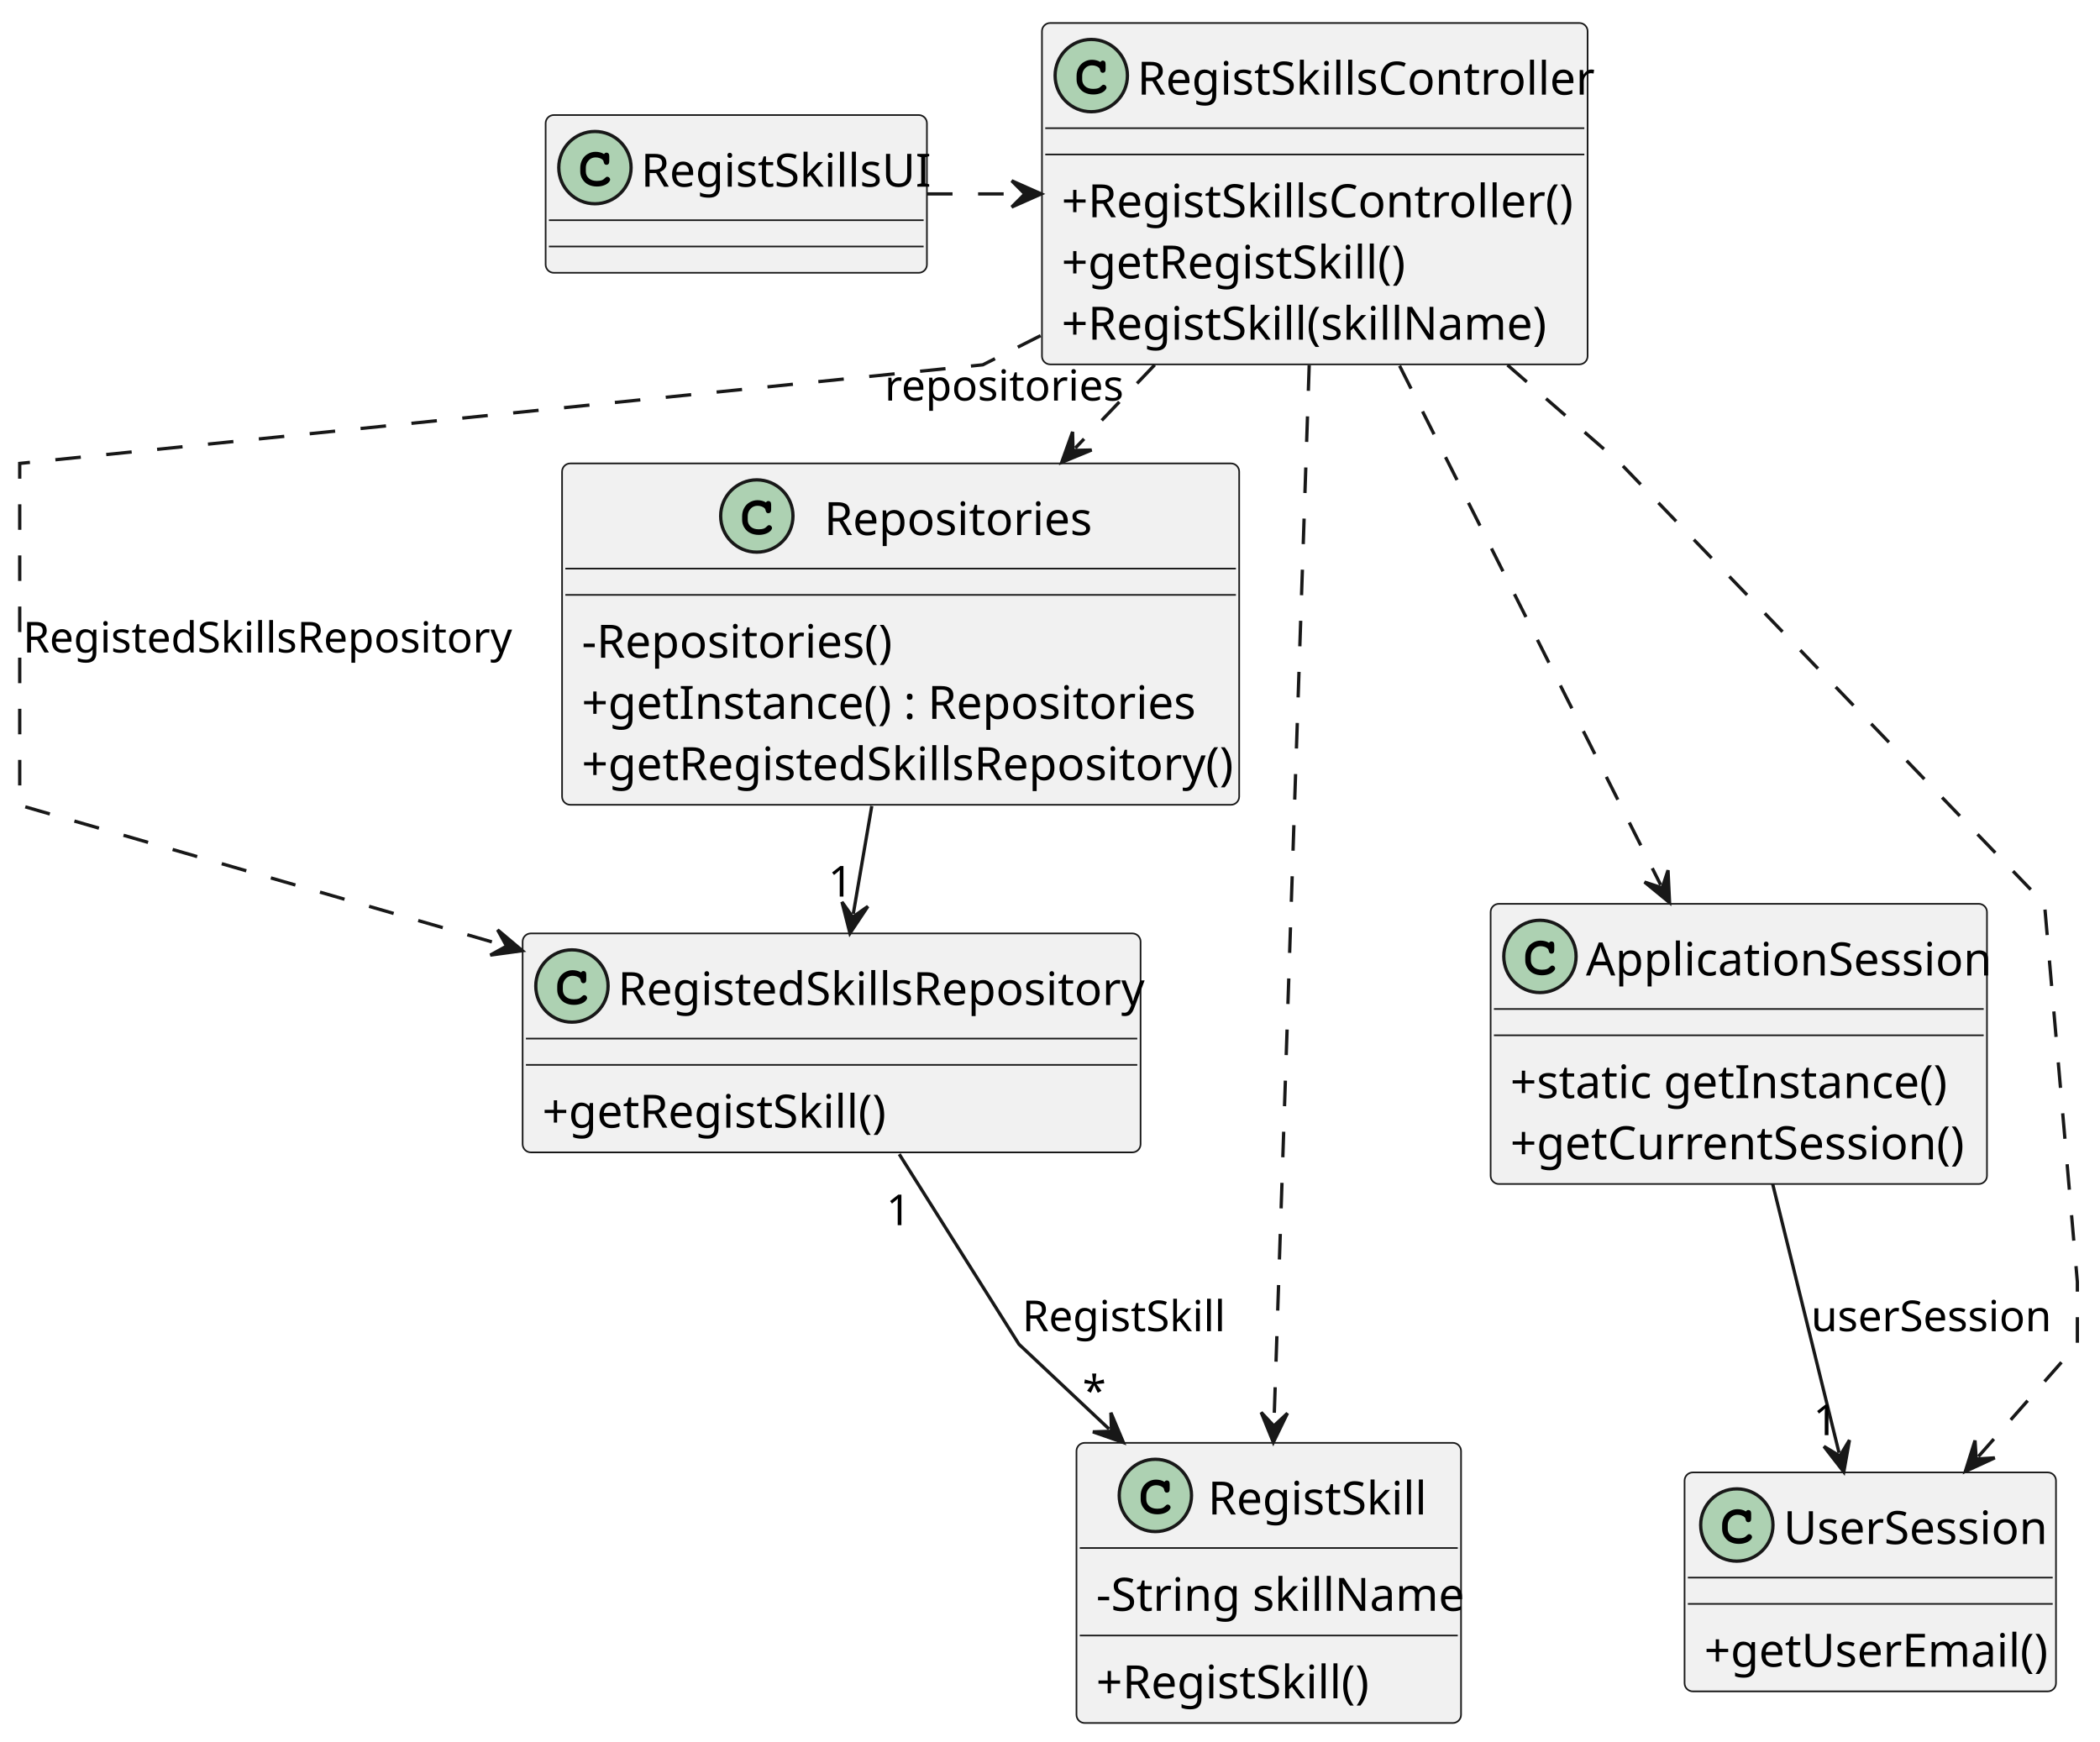
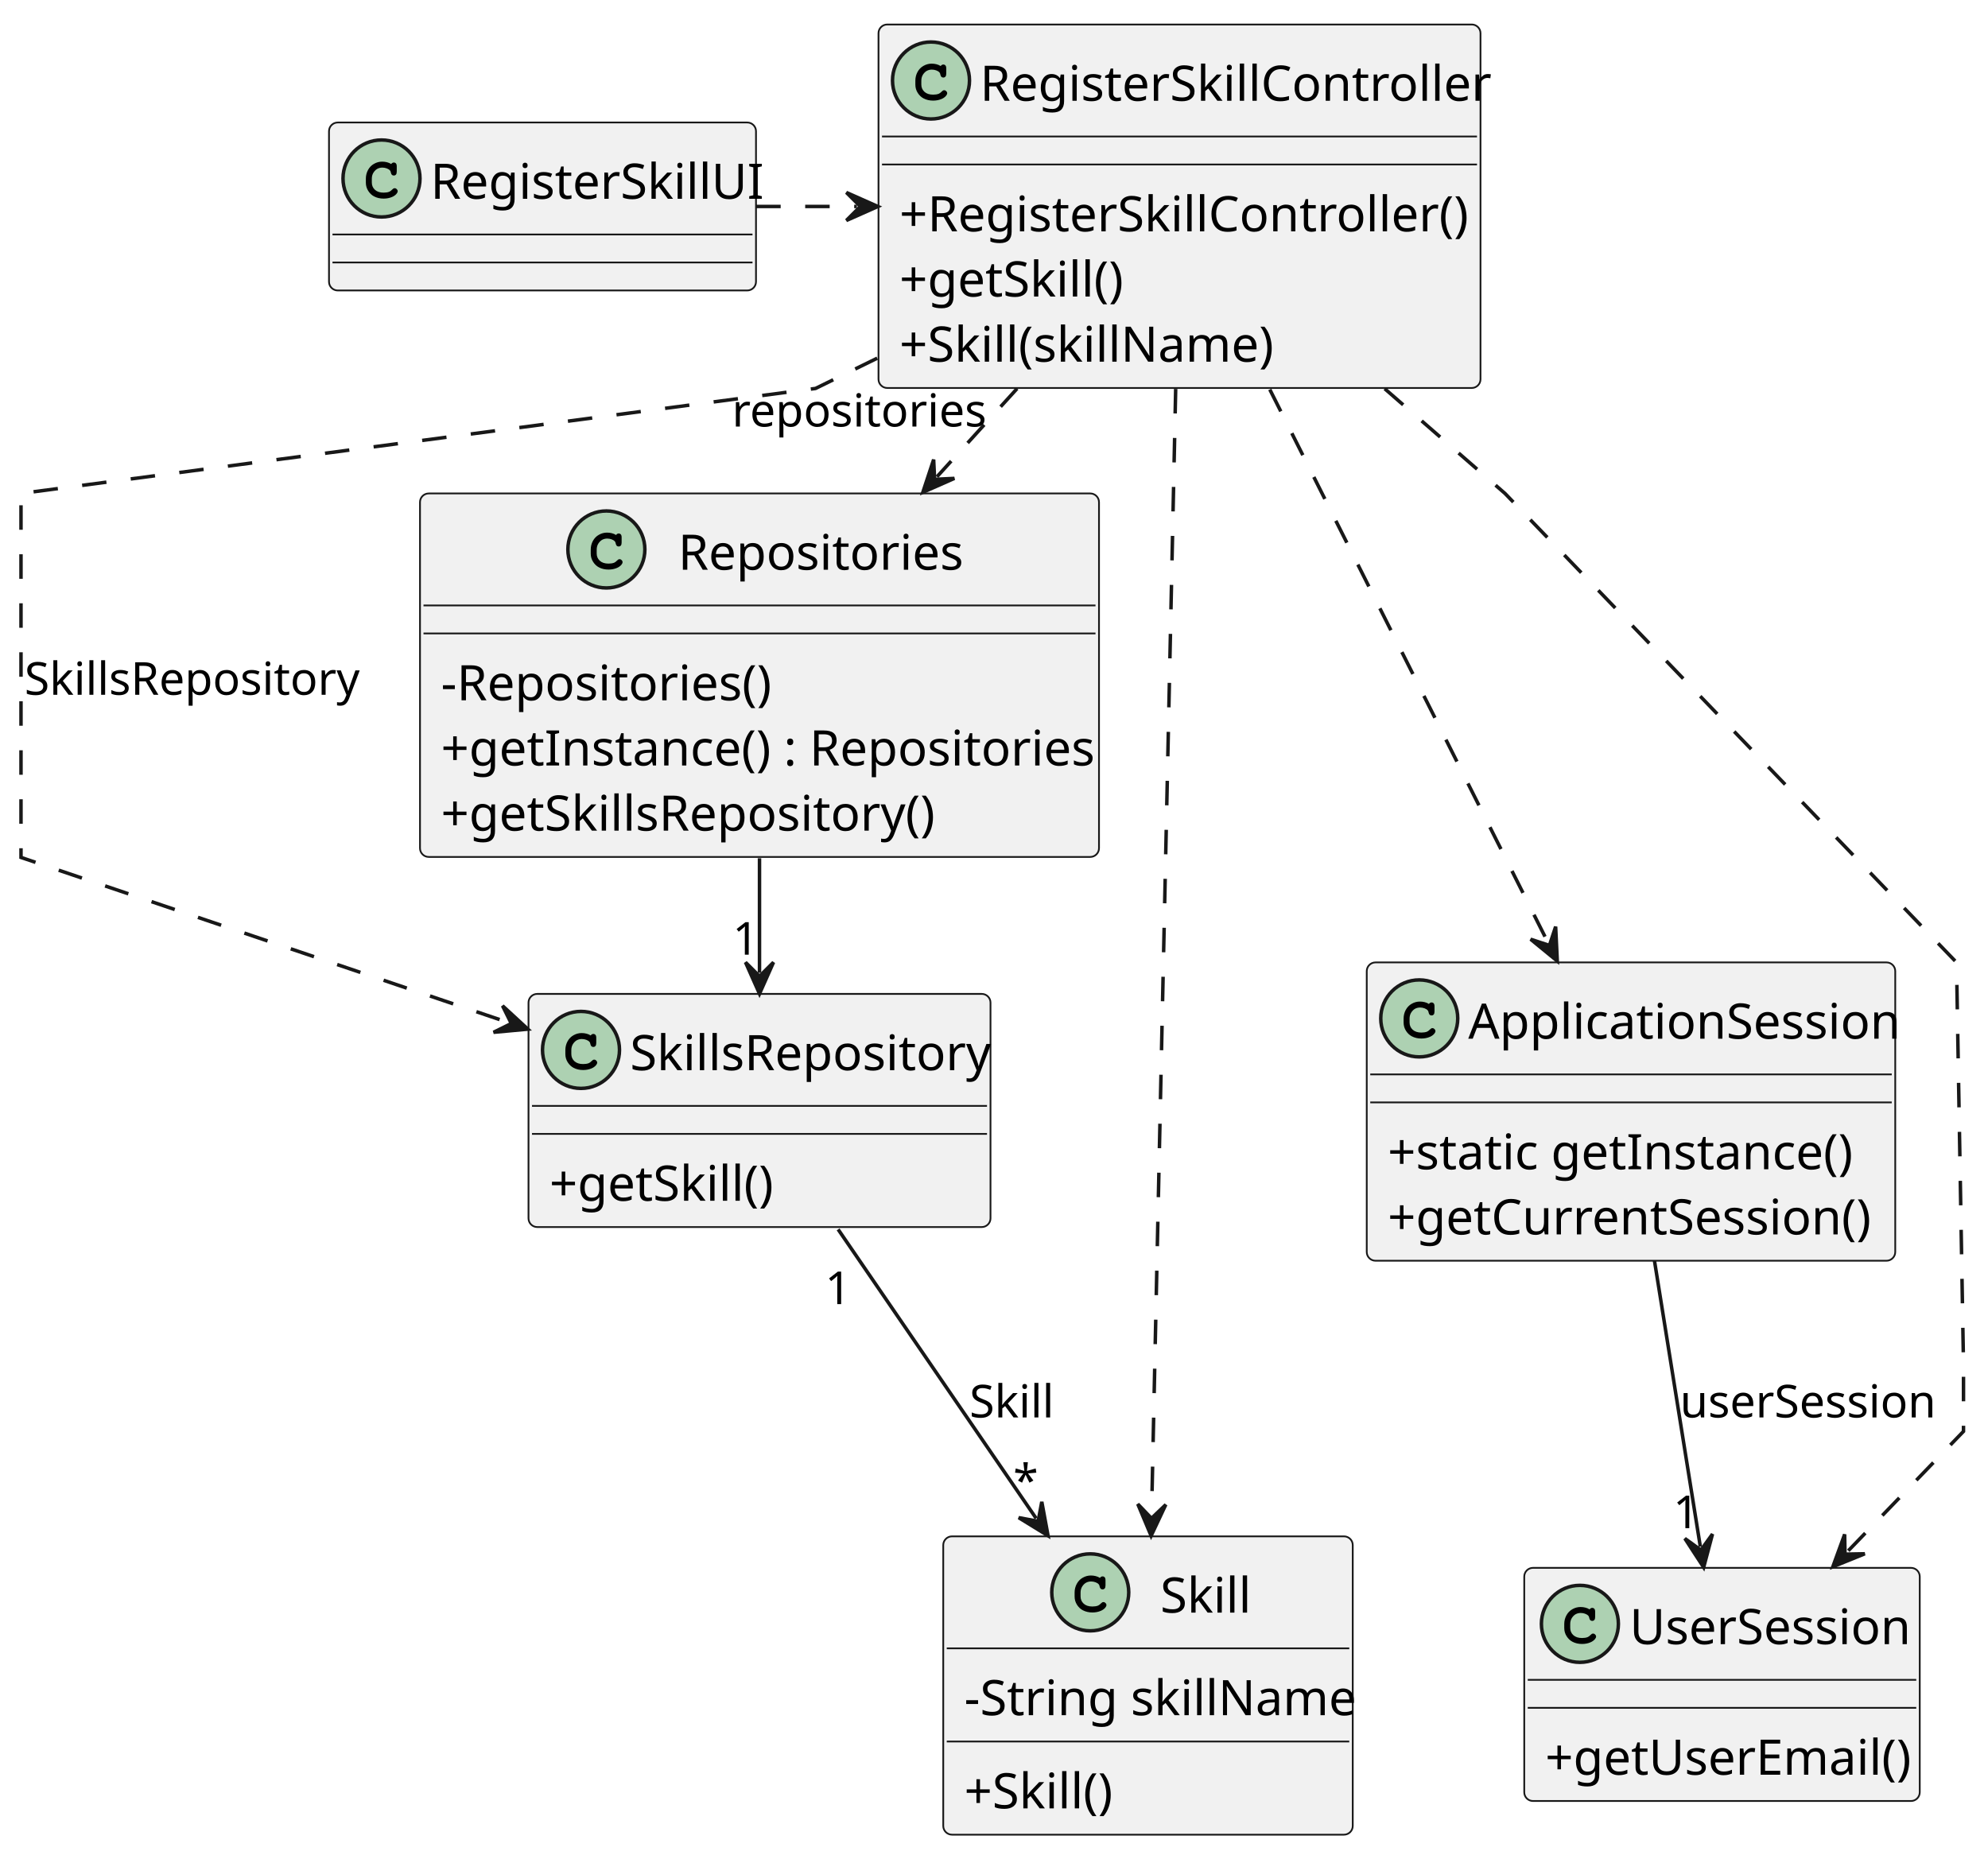
- <svg xmlns="http://www.w3.org/2000/svg" contentStyleType="text/css" height="477.9px" preserveAspectRatio="none" style="width:575px;height:477px;background:#FFFFFF;" version="1.1" viewBox="0 0 575 477" width="575.1px" zoomAndPan="magnify">
+ <svg xmlns="http://www.w3.org/2000/svg" contentStyleType="text/css" height="531px" preserveAspectRatio="none" style="width:568px;height:531px;background:#FFFFFF;" version="1.1" viewBox="0 0 568 531" width="568px" zoomAndPan="magnify">
  <defs />
  <g>
    <g id="elem_ApplicationSession">
-       <rect codeLine="6" fill="#F1F1F1" height="76.718" id="ApplicationSession" rx="2.25" ry="2.25" style="stroke:#181818;stroke-width:0.45;" width="135.9" x="408.15" y="247.5" />
-       <ellipse cx="421.65" cy="261.9" fill="#ADD1B2" rx="9.9" ry="9.9" style="stroke:#181818;stroke-width:0.9;" />
-       <path d="M424.139,258.188 Q424.28,257.991 424.448,257.892 Q424.617,257.794 424.814,257.794 Q425.152,257.794 425.363,258.033 Q425.573,258.258 425.573,258.806 L425.573,260.114 Q425.573,260.663 425.363,260.902 Q425.152,261.141 424.814,261.141 Q424.505,261.141 424.322,260.958 Q424.139,260.789 424.041,260.325 Q423.998,260.002 423.83,259.833 Q423.534,259.495 422.986,259.298 Q422.438,259.102 421.875,259.102 Q421.186,259.102 420.609,259.397 Q420.047,259.692 419.597,260.367 Q419.161,261.042 419.161,261.97 L419.161,262.955 Q419.161,264.066 419.962,264.811 Q420.764,265.542 422.198,265.542 Q423.042,265.542 423.633,265.317 Q423.984,265.177 424.364,264.783 Q424.603,264.544 424.73,264.473 Q424.87,264.403 425.053,264.403 Q425.348,264.403 425.573,264.642 Q425.812,264.867 425.812,265.177 Q425.812,265.486 425.503,265.852 Q425.053,266.372 424.336,266.667 Q423.366,267.075 422.198,267.075 Q420.834,267.075 419.752,266.512 Q418.866,266.062 418.247,265.106 Q417.628,264.136 417.628,262.983 L417.628,261.942 Q417.628,260.747 418.177,259.72 Q418.739,258.68 419.723,258.131 Q420.708,257.569 421.819,257.569 Q422.48,257.569 423.056,257.723 Q423.647,257.864 424.139,258.188 Z " fill="#000000" />
-       <text fill="#000000" font-family="sans-serif" font-size="12.6" lengthAdjust="spacing" textLength="107.1" x="434.25" y="267.117">ApplicationSession</text>
-       <line style="stroke:#181818;stroke-width:0.45;" x1="409.05" x2="543.15" y1="276.3" y2="276.3" />
-       <line style="stroke:#181818;stroke-width:0.45;" x1="409.05" x2="543.15" y1="283.5" y2="283.5" />
-       <text fill="#000000" font-family="sans-serif" font-size="12.6" lengthAdjust="spacing" textLength="115.2" x="413.55" y="300.697">+static getInstance()</text>
-       <text fill="#000000" font-family="sans-serif" font-size="12.6" lengthAdjust="spacing" textLength="122.4" x="413.55" y="317.456">+getCurrentSession()</text>
+       <rect codeLine="6" fill="#F1F1F1" height="85.242" id="ApplicationSession" rx="2.5" ry="2.5" style="stroke:#181818;stroke-width:0.5;" width="151" x="390.5" y="275" />
+       <ellipse cx="405.5" cy="291" fill="#ADD1B2" rx="11" ry="11" style="stroke:#181818;stroke-width:1.0;" />
+       <path d="M408.266,286.875 Q408.422,286.656 408.609,286.547 Q408.797,286.438 409.016,286.438 Q409.391,286.438 409.625,286.703 Q409.859,286.953 409.859,287.562 L409.859,289.016 Q409.859,289.625 409.625,289.891 Q409.391,290.156 409.016,290.156 Q408.672,290.156 408.469,289.953 Q408.266,289.766 408.156,289.25 Q408.109,288.891 407.922,288.703 Q407.594,288.328 406.984,288.109 Q406.375,287.891 405.75,287.891 Q404.984,287.891 404.344,288.219 Q403.719,288.547 403.219,289.297 Q402.734,290.047 402.734,291.078 L402.734,292.172 Q402.734,293.406 403.625,294.234 Q404.516,295.047 406.109,295.047 Q407.047,295.047 407.703,294.797 Q408.094,294.641 408.516,294.203 Q408.781,293.938 408.922,293.859 Q409.078,293.781 409.281,293.781 Q409.609,293.781 409.859,294.047 Q410.125,294.297 410.125,294.641 Q410.125,294.984 409.781,295.391 Q409.281,295.969 408.484,296.297 Q407.406,296.75 406.109,296.75 Q404.594,296.75 403.391,296.125 Q402.406,295.625 401.719,294.562 Q401.031,293.484 401.031,292.203 L401.031,291.047 Q401.031,289.719 401.641,288.578 Q402.266,287.422 403.359,286.812 Q404.453,286.188 405.688,286.188 Q406.422,286.188 407.062,286.359 Q407.719,286.516 408.266,286.875 Z " fill="#000000" />
+       <text fill="#000000" font-family="sans-serif" font-size="14" lengthAdjust="spacing" textLength="119" x="419.5" y="296.797">ApplicationSession</text>
+       <line style="stroke:#181818;stroke-width:0.5;" x1="391.5" x2="540.5" y1="307" y2="307" />
+       <line style="stroke:#181818;stroke-width:0.5;" x1="391.5" x2="540.5" y1="315" y2="315" />
+       <text fill="#000000" font-family="sans-serif" font-size="14" lengthAdjust="spacing" textLength="128" x="396.5" y="334.107">+static getInstance()</text>
+       <text fill="#000000" font-family="sans-serif" font-size="14" lengthAdjust="spacing" textLength="136" x="396.5" y="352.728">+getCurrentSession()</text>
    </g>
    <g id="elem_UserSession">
-       <rect codeLine="12" fill="#F1F1F1" height="59.959" id="UserSession" rx="2.25" ry="2.25" style="stroke:#181818;stroke-width:0.45;" width="101.7" x="461.25" y="403.2" />
-       <ellipse cx="475.56" cy="417.6" fill="#ADD1B2" rx="9.9" ry="9.9" style="stroke:#181818;stroke-width:0.9;" />
-       <path d="M478.049,413.887 Q478.19,413.691 478.358,413.592 Q478.527,413.494 478.724,413.494 Q479.062,413.494 479.272,413.733 Q479.483,413.958 479.483,414.506 L479.483,415.814 Q479.483,416.363 479.272,416.602 Q479.062,416.841 478.724,416.841 Q478.415,416.841 478.232,416.658 Q478.049,416.489 477.951,416.025 Q477.908,415.702 477.74,415.533 Q477.444,415.195 476.896,414.998 Q476.348,414.802 475.785,414.802 Q475.096,414.802 474.519,415.097 Q473.957,415.392 473.507,416.067 Q473.071,416.742 473.071,417.67 L473.071,418.655 Q473.071,419.766 473.873,420.511 Q474.674,421.242 476.108,421.242 Q476.952,421.242 477.543,421.017 Q477.894,420.877 478.274,420.483 Q478.513,420.244 478.64,420.173 Q478.78,420.103 478.963,420.103 Q479.258,420.103 479.483,420.342 Q479.723,420.567 479.723,420.877 Q479.723,421.186 479.413,421.552 Q478.963,422.072 478.246,422.367 Q477.276,422.775 476.108,422.775 Q474.744,422.775 473.662,422.212 Q472.776,421.762 472.157,420.806 Q471.538,419.836 471.538,418.683 L471.538,417.642 Q471.538,416.447 472.087,415.42 Q472.649,414.38 473.633,413.831 Q474.618,413.269 475.729,413.269 Q476.39,413.269 476.966,413.423 Q477.557,413.564 478.049,413.887 Z " fill="#000000" />
-       <text fill="#000000" font-family="sans-serif" font-size="12.6" lengthAdjust="spacing" textLength="71.1" x="488.34" y="422.817">UserSession</text>
-       <line style="stroke:#181818;stroke-width:0.45;" x1="462.15" x2="562.05" y1="432" y2="432" />
-       <line style="stroke:#181818;stroke-width:0.45;" x1="462.15" x2="562.05" y1="439.2" y2="439.2" />
-       <text fill="#000000" font-family="sans-serif" font-size="12.6" lengthAdjust="spacing" textLength="90.9" x="466.65" y="456.397">+getUserEmail()</text>
+       <rect codeLine="12" fill="#F1F1F1" height="66.621" id="UserSession" rx="2.5" ry="2.5" style="stroke:#181818;stroke-width:0.5;" width="113" x="435.5" y="448" />
+       <ellipse cx="451.4" cy="464" fill="#ADD1B2" rx="11" ry="11" style="stroke:#181818;stroke-width:1.0;" />
+       <path d="M454.166,459.875 Q454.322,459.656 454.509,459.547 Q454.697,459.438 454.916,459.438 Q455.291,459.438 455.525,459.703 Q455.759,459.953 455.759,460.562 L455.759,462.016 Q455.759,462.625 455.525,462.891 Q455.291,463.156 454.916,463.156 Q454.572,463.156 454.369,462.953 Q454.166,462.766 454.056,462.25 Q454.009,461.891 453.822,461.703 Q453.494,461.328 452.884,461.109 Q452.275,460.891 451.65,460.891 Q450.884,460.891 450.244,461.219 Q449.619,461.547 449.119,462.297 Q448.634,463.047 448.634,464.078 L448.634,465.172 Q448.634,466.406 449.525,467.234 Q450.416,468.047 452.009,468.047 Q452.947,468.047 453.603,467.797 Q453.994,467.641 454.416,467.203 Q454.681,466.938 454.822,466.859 Q454.978,466.781 455.181,466.781 Q455.509,466.781 455.759,467.047 Q456.025,467.297 456.025,467.641 Q456.025,467.984 455.681,468.391 Q455.181,468.969 454.384,469.297 Q453.306,469.75 452.009,469.75 Q450.494,469.75 449.291,469.125 Q448.306,468.625 447.619,467.562 Q446.931,466.484 446.931,465.203 L446.931,464.047 Q446.931,462.719 447.541,461.578 Q448.166,460.422 449.259,459.812 Q450.353,459.188 451.587,459.188 Q452.322,459.188 452.962,459.359 Q453.619,459.516 454.166,459.875 Z " fill="#000000" />
+       <text fill="#000000" font-family="sans-serif" font-size="14" lengthAdjust="spacing" textLength="79" x="465.6" y="469.797">UserSession</text>
+       <line style="stroke:#181818;stroke-width:0.5;" x1="436.5" x2="547.5" y1="480" y2="480" />
+       <line style="stroke:#181818;stroke-width:0.5;" x1="436.5" x2="547.5" y1="488" y2="488" />
+       <text fill="#000000" font-family="sans-serif" font-size="14" lengthAdjust="spacing" textLength="101" x="441.5" y="507.107">+getUserEmail()</text>
    </g>
-     <g id="elem_RegistSkill">
-       <rect codeLine="17" fill="#F1F1F1" height="76.718" id="RegistSkill" rx="2.25" ry="2.25" style="stroke:#181818;stroke-width:0.45;" width="105.3" x="294.75" y="395.1" />
-       <ellipse cx="316.35" cy="409.5" fill="#ADD1B2" rx="9.9" ry="9.9" style="stroke:#181818;stroke-width:0.9;" />
-       <path d="M318.839,405.788 Q318.98,405.591 319.148,405.492 Q319.317,405.394 319.514,405.394 Q319.852,405.394 320.062,405.633 Q320.273,405.858 320.273,406.406 L320.273,407.714 Q320.273,408.262 320.062,408.502 Q319.852,408.741 319.514,408.741 Q319.205,408.741 319.022,408.558 Q318.839,408.389 318.741,407.925 Q318.698,407.602 318.53,407.433 Q318.234,407.095 317.686,406.898 Q317.137,406.702 316.575,406.702 Q315.886,406.702 315.309,406.997 Q314.747,407.292 314.297,407.967 Q313.861,408.642 313.861,409.57 L313.861,410.555 Q313.861,411.666 314.663,412.411 Q315.464,413.142 316.898,413.142 Q317.742,413.142 318.333,412.917 Q318.684,412.777 319.064,412.383 Q319.303,412.144 319.43,412.073 Q319.57,412.003 319.753,412.003 Q320.048,412.003 320.273,412.242 Q320.512,412.467 320.512,412.777 Q320.512,413.086 320.203,413.452 Q319.753,413.972 319.036,414.267 Q318.066,414.675 316.898,414.675 Q315.534,414.675 314.452,414.113 Q313.566,413.663 312.947,412.706 Q312.328,411.736 312.328,410.583 L312.328,409.542 Q312.328,408.347 312.877,407.32 Q313.439,406.28 314.423,405.731 Q315.408,405.169 316.519,405.169 Q317.18,405.169 317.756,405.323 Q318.347,405.464 318.839,405.788 Z " fill="#000000" />
-       <text fill="#000000" font-family="sans-serif" font-size="12.6" lengthAdjust="spacing" textLength="58.5" x="330.75" y="414.717">RegistSkill</text>
-       <line style="stroke:#181818;stroke-width:0.45;" x1="295.65" x2="399.15" y1="423.9" y2="423.9" />
-       <text fill="#000000" font-family="sans-serif" font-size="12.6" lengthAdjust="spacing" textLength="94.5" x="300.15" y="441.097">-String skillName</text>
-       <line style="stroke:#181818;stroke-width:0.45;" x1="295.65" x2="399.15" y1="447.859" y2="447.859" />
-       <text fill="#000000" font-family="sans-serif" font-size="12.6" lengthAdjust="spacing" textLength="74.7" x="300.15" y="465.056">+RegistSkill()</text>
+     <g id="elem_Skill">
+       <rect codeLine="17" fill="#F1F1F1" height="85.242" id="Skill" rx="2.5" ry="2.5" style="stroke:#181818;stroke-width:0.5;" width="117" x="269.5" y="439" />
+       <ellipse cx="311.5" cy="455" fill="#ADD1B2" rx="11" ry="11" style="stroke:#181818;stroke-width:1.0;" />
+       <path d="M314.266,450.875 Q314.422,450.656 314.609,450.547 Q314.797,450.438 315.016,450.438 Q315.391,450.438 315.625,450.703 Q315.859,450.953 315.859,451.562 L315.859,453.016 Q315.859,453.625 315.625,453.891 Q315.391,454.156 315.016,454.156 Q314.672,454.156 314.469,453.953 Q314.266,453.766 314.156,453.25 Q314.109,452.891 313.922,452.703 Q313.594,452.328 312.984,452.109 Q312.375,451.891 311.75,451.891 Q310.984,451.891 310.344,452.219 Q309.719,452.547 309.219,453.297 Q308.734,454.047 308.734,455.078 L308.734,456.172 Q308.734,457.406 309.625,458.234 Q310.516,459.047 312.109,459.047 Q313.047,459.047 313.703,458.797 Q314.094,458.641 314.516,458.203 Q314.781,457.938 314.922,457.859 Q315.078,457.781 315.281,457.781 Q315.609,457.781 315.859,458.047 Q316.125,458.297 316.125,458.641 Q316.125,458.984 315.781,459.391 Q315.281,459.969 314.484,460.297 Q313.406,460.75 312.109,460.75 Q310.594,460.75 309.391,460.125 Q308.406,459.625 307.719,458.562 Q307.031,457.484 307.031,456.203 L307.031,455.047 Q307.031,453.719 307.641,452.578 Q308.266,451.422 309.359,450.812 Q310.453,450.188 311.688,450.188 Q312.422,450.188 313.062,450.359 Q313.719,450.516 314.266,450.875 Z " fill="#000000" />
+       <text fill="#000000" font-family="sans-serif" font-size="14" lengthAdjust="spacing" textLength="25" x="331.5" y="460.797">Skill</text>
+       <line style="stroke:#181818;stroke-width:0.5;" x1="270.5" x2="385.5" y1="471" y2="471" />
+       <text fill="#000000" font-family="sans-serif" font-size="14" lengthAdjust="spacing" textLength="105" x="275.5" y="490.107">-String skillName</text>
+       <line style="stroke:#181818;stroke-width:0.5;" x1="270.5" x2="385.5" y1="497.621" y2="497.621" />
+       <text fill="#000000" font-family="sans-serif" font-size="14" lengthAdjust="spacing" textLength="43" x="275.5" y="516.729">+Skill()</text>
    </g>
-     <g id="elem_RegistedSkillsRepository">
-       <rect codeLine="22" fill="#F1F1F1" height="59.959" id="RegistedSkillsRepository" rx="2.25" ry="2.25" style="stroke:#181818;stroke-width:0.45;" width="169.2" x="143.1" y="255.6" />
-       <ellipse cx="156.6" cy="270" fill="#ADD1B2" rx="9.9" ry="9.9" style="stroke:#181818;stroke-width:0.9;" />
-       <path d="M159.089,266.288 Q159.23,266.091 159.398,265.992 Q159.567,265.894 159.764,265.894 Q160.102,265.894 160.312,266.133 Q160.523,266.358 160.523,266.906 L160.523,268.214 Q160.523,268.762 160.312,269.002 Q160.102,269.241 159.764,269.241 Q159.455,269.241 159.272,269.058 Q159.089,268.889 158.991,268.425 Q158.948,268.102 158.78,267.933 Q158.484,267.595 157.936,267.398 Q157.387,267.202 156.825,267.202 Q156.136,267.202 155.559,267.497 Q154.997,267.792 154.547,268.467 Q154.111,269.142 154.111,270.07 L154.111,271.055 Q154.111,272.166 154.912,272.911 Q155.714,273.642 157.148,273.642 Q157.992,273.642 158.583,273.417 Q158.934,273.277 159.314,272.883 Q159.553,272.644 159.68,272.573 Q159.82,272.503 160.003,272.503 Q160.298,272.503 160.523,272.742 Q160.762,272.967 160.762,273.277 Q160.762,273.586 160.453,273.952 Q160.003,274.472 159.286,274.767 Q158.316,275.175 157.148,275.175 Q155.784,275.175 154.702,274.613 Q153.816,274.163 153.197,273.206 Q152.578,272.236 152.578,271.083 L152.578,270.042 Q152.578,268.847 153.127,267.82 Q153.689,266.78 154.673,266.231 Q155.658,265.669 156.769,265.669 Q157.43,265.669 158.006,265.823 Q158.597,265.964 159.089,266.288 Z " fill="#000000" />
-       <text fill="#000000" font-family="sans-serif" font-size="12.6" lengthAdjust="spacing" textLength="140.4" x="169.2" y="275.217">RegistedSkillsRepository</text>
-       <line style="stroke:#181818;stroke-width:0.45;" x1="144" x2="311.4" y1="284.4" y2="284.4" />
-       <line style="stroke:#181818;stroke-width:0.45;" x1="144" x2="311.4" y1="291.6" y2="291.6" />
-       <text fill="#000000" font-family="sans-serif" font-size="12.6" lengthAdjust="spacing" textLength="92.7" x="148.5" y="308.797">+getRegistSkill()</text>
+     <g id="elem_SkillsRepository">
+       <rect codeLine="22" fill="#F1F1F1" height="66.621" id="SkillsRepository" rx="2.5" ry="2.5" style="stroke:#181818;stroke-width:0.5;" width="132" x="151" y="284" />
+       <ellipse cx="166" cy="300" fill="#ADD1B2" rx="11" ry="11" style="stroke:#181818;stroke-width:1.0;" />
+       <path d="M168.766,295.875 Q168.922,295.656 169.109,295.547 Q169.297,295.438 169.516,295.438 Q169.891,295.438 170.125,295.703 Q170.359,295.953 170.359,296.562 L170.359,298.016 Q170.359,298.625 170.125,298.891 Q169.891,299.156 169.516,299.156 Q169.172,299.156 168.969,298.953 Q168.766,298.766 168.656,298.25 Q168.609,297.891 168.422,297.703 Q168.094,297.328 167.484,297.109 Q166.875,296.891 166.25,296.891 Q165.484,296.891 164.844,297.219 Q164.219,297.547 163.719,298.297 Q163.234,299.047 163.234,300.078 L163.234,301.172 Q163.234,302.406 164.125,303.234 Q165.016,304.047 166.609,304.047 Q167.547,304.047 168.203,303.797 Q168.594,303.641 169.016,303.203 Q169.281,302.938 169.422,302.859 Q169.578,302.781 169.781,302.781 Q170.109,302.781 170.359,303.047 Q170.625,303.297 170.625,303.641 Q170.625,303.984 170.281,304.391 Q169.781,304.969 168.984,305.297 Q167.906,305.75 166.609,305.75 Q165.094,305.75 163.891,305.125 Q162.906,304.625 162.219,303.562 Q161.531,302.484 161.531,301.203 L161.531,300.047 Q161.531,298.719 162.141,297.578 Q162.766,296.422 163.859,295.812 Q164.953,295.188 166.188,295.188 Q166.922,295.188 167.562,295.359 Q168.219,295.516 168.766,295.875 Z " fill="#000000" />
+       <text fill="#000000" font-family="sans-serif" font-size="14" lengthAdjust="spacing" textLength="100" x="180" y="305.797">SkillsRepository</text>
+       <line style="stroke:#181818;stroke-width:0.5;" x1="152" x2="282" y1="316" y2="316" />
+       <line style="stroke:#181818;stroke-width:0.5;" x1="152" x2="282" y1="324" y2="324" />
+       <text fill="#000000" font-family="sans-serif" font-size="14" lengthAdjust="spacing" textLength="63" x="157" y="343.107">+getSkill()</text>
    </g>
    <g id="elem_Repositories">
-       <rect codeLine="26" fill="#F1F1F1" height="93.477" id="Repositories" rx="2.25" ry="2.25" style="stroke:#181818;stroke-width:0.45;" width="185.4" x="153.9" y="126.9" />
-       <ellipse cx="207.225" cy="141.3" fill="#ADD1B2" rx="9.9" ry="9.9" style="stroke:#181818;stroke-width:0.9;" />
-       <path d="M209.714,137.588 Q209.855,137.391 210.023,137.292 Q210.192,137.194 210.389,137.194 Q210.727,137.194 210.938,137.433 Q211.148,137.658 211.148,138.206 L211.148,139.514 Q211.148,140.062 210.938,140.302 Q210.727,140.541 210.389,140.541 Q210.08,140.541 209.897,140.358 Q209.714,140.189 209.616,139.725 Q209.573,139.402 209.405,139.233 Q209.109,138.895 208.561,138.698 Q208.012,138.502 207.45,138.502 Q206.761,138.502 206.184,138.797 Q205.622,139.092 205.172,139.767 Q204.736,140.442 204.736,141.37 L204.736,142.355 Q204.736,143.466 205.537,144.211 Q206.339,144.942 207.773,144.942 Q208.617,144.942 209.208,144.717 Q209.559,144.577 209.939,144.183 Q210.178,143.944 210.305,143.873 Q210.445,143.803 210.628,143.803 Q210.923,143.803 211.148,144.042 Q211.387,144.267 211.387,144.577 Q211.387,144.886 211.078,145.252 Q210.628,145.772 209.911,146.067 Q208.941,146.475 207.773,146.475 Q206.409,146.475 205.327,145.912 Q204.441,145.463 203.822,144.506 Q203.203,143.536 203.203,142.383 L203.203,141.342 Q203.203,140.147 203.752,139.12 Q204.314,138.08 205.298,137.531 Q206.283,136.969 207.394,136.969 Q208.055,136.969 208.631,137.123 Q209.222,137.264 209.714,137.588 Z " fill="#000000" />
-       <text fill="#000000" font-family="sans-serif" font-size="12.6" lengthAdjust="spacing" textLength="71.1" x="225.675" y="146.517">Repositories</text>
-       <line style="stroke:#181818;stroke-width:0.45;" x1="154.8" x2="338.4" y1="155.7" y2="155.7" />
-       <line style="stroke:#181818;stroke-width:0.45;" x1="154.8" x2="338.4" y1="162.9" y2="162.9" />
-       <text fill="#000000" font-family="sans-serif" font-size="12.6" lengthAdjust="spacing" textLength="84.6" x="159.3" y="180.097">-Repositories()</text>
-       <text fill="#000000" font-family="sans-serif" font-size="12.6" lengthAdjust="spacing" textLength="163.8" x="159.3" y="196.856">+getInstance() : Repositories</text>
-       <text fill="#000000" font-family="sans-serif" font-size="12.6" lengthAdjust="spacing" textLength="174.6" x="159.3" y="213.615">+getRegistedSkillsRepository()</text>
+       <rect codeLine="26" fill="#F1F1F1" height="103.863" id="Repositories" rx="2.5" ry="2.5" style="stroke:#181818;stroke-width:0.5;" width="194" x="120" y="141" />
+       <ellipse cx="173.25" cy="157" fill="#ADD1B2" rx="11" ry="11" style="stroke:#181818;stroke-width:1.0;" />
+       <path d="M176.016,152.875 Q176.172,152.656 176.359,152.547 Q176.547,152.438 176.766,152.438 Q177.141,152.438 177.375,152.703 Q177.609,152.953 177.609,153.562 L177.609,155.016 Q177.609,155.625 177.375,155.891 Q177.141,156.156 176.766,156.156 Q176.422,156.156 176.219,155.953 Q176.016,155.766 175.906,155.25 Q175.859,154.891 175.672,154.703 Q175.344,154.328 174.734,154.109 Q174.125,153.891 173.5,153.891 Q172.734,153.891 172.094,154.219 Q171.469,154.547 170.969,155.297 Q170.484,156.047 170.484,157.078 L170.484,158.172 Q170.484,159.406 171.375,160.234 Q172.266,161.047 173.859,161.047 Q174.797,161.047 175.453,160.797 Q175.844,160.641 176.266,160.203 Q176.531,159.938 176.672,159.859 Q176.828,159.781 177.031,159.781 Q177.359,159.781 177.609,160.047 Q177.875,160.297 177.875,160.641 Q177.875,160.984 177.531,161.391 Q177.031,161.969 176.234,162.297 Q175.156,162.75 173.859,162.75 Q172.344,162.75 171.141,162.125 Q170.156,161.625 169.469,160.562 Q168.781,159.484 168.781,158.203 L168.781,157.047 Q168.781,155.719 169.391,154.578 Q170.016,153.422 171.109,152.812 Q172.203,152.188 173.438,152.188 Q174.172,152.188 174.812,152.359 Q175.469,152.516 176.016,152.875 Z " fill="#000000" />
+       <text fill="#000000" font-family="sans-serif" font-size="14" lengthAdjust="spacing" textLength="79" x="193.75" y="162.797">Repositories</text>
+       <line style="stroke:#181818;stroke-width:0.5;" x1="121" x2="313" y1="173" y2="173" />
+       <line style="stroke:#181818;stroke-width:0.5;" x1="121" x2="313" y1="181" y2="181" />
+       <text fill="#000000" font-family="sans-serif" font-size="14" lengthAdjust="spacing" textLength="94" x="126" y="200.107">-Repositories()</text>
+       <text fill="#000000" font-family="sans-serif" font-size="14" lengthAdjust="spacing" textLength="182" x="126" y="218.728">+getInstance() : Repositories</text>
+       <text fill="#000000" font-family="sans-serif" font-size="14" lengthAdjust="spacing" textLength="138" x="126" y="237.35">+getSkillsRepository()</text>
    </g>
-     <g id="elem_RegistSkillsController">
-       <rect codeLine="32" fill="#F1F1F1" height="93.477" id="RegistSkillsController" rx="2.25" ry="2.25" style="stroke:#181818;stroke-width:0.45;" width="149.4" x="285.3" y="6.3" />
-       <ellipse cx="298.8" cy="20.7" fill="#ADD1B2" rx="9.9" ry="9.9" style="stroke:#181818;stroke-width:0.9;" />
-       <path d="M301.289,16.988 Q301.43,16.791 301.598,16.692 Q301.767,16.594 301.964,16.594 Q302.302,16.594 302.512,16.833 Q302.723,17.058 302.723,17.606 L302.723,18.914 Q302.723,19.462 302.512,19.702 Q302.302,19.941 301.964,19.941 Q301.655,19.941 301.472,19.758 Q301.289,19.589 301.191,19.125 Q301.148,18.802 300.98,18.633 Q300.684,18.295 300.136,18.098 Q299.587,17.902 299.025,17.902 Q298.336,17.902 297.759,18.197 Q297.197,18.492 296.747,19.167 Q296.311,19.842 296.311,20.77 L296.311,21.755 Q296.311,22.866 297.113,23.611 Q297.914,24.342 299.348,24.342 Q300.192,24.342 300.783,24.117 Q301.134,23.977 301.514,23.583 Q301.753,23.344 301.88,23.273 Q302.02,23.203 302.203,23.203 Q302.498,23.203 302.723,23.442 Q302.962,23.667 302.962,23.977 Q302.962,24.286 302.653,24.652 Q302.203,25.172 301.486,25.467 Q300.516,25.875 299.348,25.875 Q297.984,25.875 296.902,25.312 Q296.016,24.863 295.397,23.906 Q294.778,22.936 294.778,21.783 L294.778,20.742 Q294.778,19.547 295.327,18.52 Q295.889,17.48 296.873,16.931 Q297.858,16.369 298.969,16.369 Q299.63,16.369 300.206,16.523 Q300.797,16.664 301.289,16.988 Z " fill="#000000" />
-       <text fill="#000000" font-family="sans-serif" font-size="12.6" lengthAdjust="spacing" textLength="120.6" x="311.4" y="25.917">RegistSkillsController</text>
-       <line style="stroke:#181818;stroke-width:0.45;" x1="286.2" x2="433.8" y1="35.1" y2="35.1" />
-       <line style="stroke:#181818;stroke-width:0.45;" x1="286.2" x2="433.8" y1="42.3" y2="42.3" />
-       <text fill="#000000" font-family="sans-serif" font-size="12.6" lengthAdjust="spacing" textLength="136.8" x="290.7" y="59.497">+RegistSkillsController()</text>
-       <text fill="#000000" font-family="sans-serif" font-size="12.6" lengthAdjust="spacing" textLength="92.7" x="290.7" y="76.256">+getRegistSkill()</text>
-       <text fill="#000000" font-family="sans-serif" font-size="12.6" lengthAdjust="spacing" textLength="127.8" x="290.7" y="93.015">+RegistSkill(skillName)</text>
+     <g id="elem_RegisterSkillController">
+       <rect codeLine="32" fill="#F1F1F1" height="103.863" id="RegisterSkillController" rx="2.5" ry="2.5" style="stroke:#181818;stroke-width:0.5;" width="172" x="251" y="7" />
+       <ellipse cx="266" cy="23" fill="#ADD1B2" rx="11" ry="11" style="stroke:#181818;stroke-width:1.0;" />
+       <path d="M268.766,18.875 Q268.922,18.656 269.109,18.547 Q269.297,18.438 269.516,18.438 Q269.891,18.438 270.125,18.703 Q270.359,18.953 270.359,19.562 L270.359,21.016 Q270.359,21.625 270.125,21.891 Q269.891,22.156 269.516,22.156 Q269.172,22.156 268.969,21.953 Q268.766,21.766 268.656,21.25 Q268.609,20.891 268.422,20.703 Q268.094,20.328 267.484,20.109 Q266.875,19.891 266.25,19.891 Q265.484,19.891 264.844,20.219 Q264.219,20.547 263.719,21.297 Q263.234,22.047 263.234,23.078 L263.234,24.172 Q263.234,25.406 264.125,26.234 Q265.016,27.047 266.609,27.047 Q267.547,27.047 268.203,26.797 Q268.594,26.641 269.016,26.203 Q269.281,25.938 269.422,25.859 Q269.578,25.781 269.781,25.781 Q270.109,25.781 270.359,26.047 Q270.625,26.297 270.625,26.641 Q270.625,26.984 270.281,27.391 Q269.781,27.969 268.984,28.297 Q267.906,28.75 266.609,28.75 Q265.094,28.75 263.891,28.125 Q262.906,27.625 262.219,26.562 Q261.531,25.484 261.531,24.203 L261.531,23.047 Q261.531,21.719 262.141,20.578 Q262.766,19.422 263.859,18.812 Q264.953,18.188 266.188,18.188 Q266.922,18.188 267.562,18.359 Q268.219,18.516 268.766,18.875 Z " fill="#000000" />
+       <text fill="#000000" font-family="sans-serif" font-size="14" lengthAdjust="spacing" textLength="140" x="280" y="28.797">RegisterSkillController</text>
+       <line style="stroke:#181818;stroke-width:0.5;" x1="252" x2="422" y1="39" y2="39" />
+       <line style="stroke:#181818;stroke-width:0.5;" x1="252" x2="422" y1="47" y2="47" />
+       <text fill="#000000" font-family="sans-serif" font-size="14" lengthAdjust="spacing" textLength="158" x="257" y="66.107">+RegisterSkillController()</text>
+       <text fill="#000000" font-family="sans-serif" font-size="14" lengthAdjust="spacing" textLength="63" x="257" y="84.728">+getSkill()</text>
+       <text fill="#000000" font-family="sans-serif" font-size="14" lengthAdjust="spacing" textLength="102" x="257" y="103.35">+Skill(skillName)</text>
    </g>
-     <g id="elem_RegistSkillsUI">
-       <rect codeLine="38" fill="#F1F1F1" height="43.2" id="RegistSkillsUI" rx="2.25" ry="2.25" style="stroke:#181818;stroke-width:0.45;" width="104.4" x="149.4" y="31.5" />
-       <ellipse cx="162.9" cy="45.9" fill="#ADD1B2" rx="9.9" ry="9.9" style="stroke:#181818;stroke-width:0.9;" />
-       <path d="M165.389,42.188 Q165.53,41.991 165.698,41.892 Q165.867,41.794 166.064,41.794 Q166.402,41.794 166.613,42.033 Q166.823,42.258 166.823,42.806 L166.823,44.114 Q166.823,44.663 166.613,44.902 Q166.402,45.141 166.064,45.141 Q165.755,45.141 165.572,44.958 Q165.389,44.789 165.291,44.325 Q165.248,44.002 165.08,43.833 Q164.784,43.495 164.236,43.298 Q163.688,43.102 163.125,43.102 Q162.436,43.102 161.859,43.397 Q161.297,43.692 160.847,44.367 Q160.411,45.042 160.411,45.97 L160.411,46.955 Q160.411,48.066 161.213,48.811 Q162.014,49.542 163.448,49.542 Q164.292,49.542 164.883,49.317 Q165.234,49.177 165.614,48.783 Q165.853,48.544 165.98,48.473 Q166.12,48.403 166.303,48.403 Q166.598,48.403 166.823,48.642 Q167.062,48.867 167.062,49.177 Q167.062,49.486 166.753,49.852 Q166.303,50.372 165.586,50.667 Q164.616,51.075 163.448,51.075 Q162.084,51.075 161.002,50.513 Q160.116,50.062 159.497,49.106 Q158.878,48.136 158.878,46.983 L158.878,45.942 Q158.878,44.747 159.427,43.72 Q159.989,42.68 160.973,42.131 Q161.958,41.569 163.069,41.569 Q163.73,41.569 164.306,41.723 Q164.897,41.864 165.389,42.188 Z " fill="#000000" />
-       <text fill="#000000" font-family="sans-serif" font-size="12.6" lengthAdjust="spacing" textLength="75.6" x="175.5" y="51.117">RegistSkillsUI</text>
-       <line style="stroke:#181818;stroke-width:0.45;" x1="150.3" x2="252.9" y1="60.3" y2="60.3" />
-       <line style="stroke:#181818;stroke-width:0.45;" x1="150.3" x2="252.9" y1="67.5" y2="67.5" />
+     <g id="elem_RegisterSkillUI">
+       <rect codeLine="38" fill="#F1F1F1" height="48" id="RegisterSkillUI" rx="2.5" ry="2.5" style="stroke:#181818;stroke-width:0.5;" width="122" x="94" y="35" />
+       <ellipse cx="109" cy="51" fill="#ADD1B2" rx="11" ry="11" style="stroke:#181818;stroke-width:1.0;" />
+       <path d="M111.766,46.875 Q111.922,46.656 112.109,46.547 Q112.297,46.438 112.516,46.438 Q112.891,46.438 113.125,46.703 Q113.359,46.953 113.359,47.562 L113.359,49.016 Q113.359,49.625 113.125,49.891 Q112.891,50.156 112.516,50.156 Q112.172,50.156 111.969,49.953 Q111.766,49.766 111.656,49.25 Q111.609,48.891 111.422,48.703 Q111.094,48.328 110.484,48.109 Q109.875,47.891 109.25,47.891 Q108.484,47.891 107.844,48.219 Q107.219,48.547 106.719,49.297 Q106.234,50.047 106.234,51.078 L106.234,52.172 Q106.234,53.406 107.125,54.234 Q108.016,55.047 109.609,55.047 Q110.547,55.047 111.203,54.797 Q111.594,54.641 112.016,54.203 Q112.281,53.938 112.422,53.859 Q112.578,53.781 112.781,53.781 Q113.109,53.781 113.359,54.047 Q113.625,54.297 113.625,54.641 Q113.625,54.984 113.281,55.391 Q112.781,55.969 111.984,56.297 Q110.906,56.75 109.609,56.75 Q108.094,56.75 106.891,56.125 Q105.906,55.625 105.219,54.562 Q104.531,53.484 104.531,52.203 L104.531,51.047 Q104.531,49.719 105.141,48.578 Q105.766,47.422 106.859,46.812 Q107.953,46.188 109.188,46.188 Q109.922,46.188 110.562,46.359 Q111.219,46.516 111.766,46.875 Z " fill="#000000" />
+       <text fill="#000000" font-family="sans-serif" font-size="14" lengthAdjust="spacing" textLength="90" x="123" y="56.797">RegisterSkillUI</text>
+       <line style="stroke:#181818;stroke-width:0.5;" x1="95" x2="215" y1="67" y2="67" />
+       <line style="stroke:#181818;stroke-width:0.5;" x1="95" x2="215" y1="75" y2="75" />
    </g>
-     <g id="link_RegistSkillsUI_RegistSkillsController">
-       <path codeLine="41" d="M253.809,53.1 C254.196,53.1 254.403,53.1 254.403,53.1 C254.403,53.1 265.248,53.1 279.711,53.1 " fill="none" id="RegistSkillsUI-to-RegistSkillsController" style="stroke:#181818;stroke-width:0.9;stroke-dasharray:7.0,7.0;" />
-       <polygon fill="#181818" points="285.111,53.1,277.011,49.5,280.611,53.1,277.011,56.7,285.111,53.1" style="stroke:#181818;stroke-width:0.9;" />
+     <g id="link_RegisterSkillUI_RegisterSkillController">
+       <path codeLine="41" d="M216.05,59 C218.8,59 229.64,59 244.82,59 " fill="none" id="RegisterSkillUI-to-RegisterSkillController" style="stroke:#181818;stroke-width:1.0;stroke-dasharray:7.0,7.0;" />
+       <polygon fill="#181818" points="250.82,59,241.82,55,245.82,59,241.82,63,250.82,59" style="stroke:#181818;stroke-width:1.0;" />
    </g>
-     <g id="link_RegistSkillsController_Repositories">
-       <path codeLine="43" d="M316.161,99.927 C307.809,108.684 302.788,113.929 294.427,122.695 " fill="none" id="RegistSkillsController-to-Repositories" style="stroke:#181818;stroke-width:0.9;stroke-dasharray:7.0,7.0;" />
-       <polygon fill="#181818" points="290.7,126.603,298.896,123.226,293.806,123.347,293.685,118.257,290.7,126.603" style="stroke:#181818;stroke-width:0.9;" />
-       <text fill="#000000" font-family="sans-serif" font-size="11.7" lengthAdjust="spacing" textLength="60.3" x="242.226" y="109.691">repositories</text>
+     <g id="link_RegisterSkillController_Repositories">
+       <path codeLine="43" d="M290.6,111.03 C281.77,120.76 276.542,126.487 267.702,136.227 " fill="none" id="RegisterSkillController-to-Repositories" style="stroke:#181818;stroke-width:1.0;stroke-dasharray:7.0,7.0;" />
+       <polygon fill="#181818" points="263.67,140.67,272.681,136.694,267.03,136.968,266.757,131.317,263.67,140.67" style="stroke:#181818;stroke-width:1.0;" />
+       <text fill="#000000" font-family="sans-serif" font-size="13" lengthAdjust="spacing" textLength="67" x="209.14" y="121.878">repositories</text>
    </g>
-     <g id="link_Repositories_RegistedSkillsRepository">
-       <path codeLine="45" d="M238.698,220.716 C236.673,232.515 235.459,239.567 233.632,250.25 " fill="none" id="Repositories-to-RegistedSkillsRepository" style="stroke:#181818;stroke-width:0.9;" />
-       <polygon fill="#181818" points="232.722,255.573,237.636,248.196,233.481,251.137,230.539,246.982,232.722,255.573" style="stroke:#181818;stroke-width:0.9;" />
-       <text fill="#000000" font-family="sans-serif" font-size="11.7" lengthAdjust="spacing" textLength="6.3" x="226.791" y="245.511">1</text>
+     <g id="link_Repositories_SkillsRepository">
+       <path codeLine="45" d="M217,245.24 C217,258.35 217,266.1 217,277.97 " fill="none" id="Repositories-to-SkillsRepository" style="stroke:#181818;stroke-width:1.0;" />
+       <polygon fill="#181818" points="217,283.97,221,274.97,217,278.97,213,274.97,217,283.97" style="stroke:#181818;stroke-width:1.0;" />
+       <text fill="#000000" font-family="sans-serif" font-size="13" lengthAdjust="spacing" textLength="7" x="209.311" y="272.79">1</text>
    </g>
-     <g id="link_RegistSkillsController_RegistSkill">
-       <path codeLine="47" d="M358.47,100.026 C355.95,175.77 351.153,319.827 348.831,389.568 " fill="none" id="RegistSkillsController-to-RegistSkill" style="stroke:#181818;stroke-width:0.9;stroke-dasharray:7.0,7.0;" />
-       <polygon fill="#181818" points="348.651,394.965,352.519,386.989,348.801,390.467,345.322,386.75,348.651,394.965" style="stroke:#181818;stroke-width:0.9;" />
+     <g id="link_RegisterSkillController_Skill">
+       <path codeLine="47" d="M335.91,111.14 C334.1,195.3 330.678,355.361 329.019,432.851 " fill="none" id="RegisterSkillController-to-Skill" style="stroke:#181818;stroke-width:1.0;stroke-dasharray:7.0,7.0;" />
+       <polygon fill="#181818" points="328.89,438.85,333.082,429.938,328.997,433.851,325.084,429.766,328.89,438.85" style="stroke:#181818;stroke-width:1.0;" />
    </g>
-     <g id="link_RegistSkillsController_RegistedSkillsRepository">
-       <path codeLine="48" d="M284.931,91.908 C275.517,96.66 269.1,99.9 269.1,99.9 C269.1,99.9 5.4,126.9 5.4,126.9 C5.4,126.9 5.4,220.5 5.4,220.5 C5.4,220.5 75.012,240.653 137.841,258.833 " fill="none" id="RegistSkillsController-to-RegistedSkillsRepository" style="stroke:#181818;stroke-width:0.9;stroke-dasharray:7.0,7.0;" />
-       <polygon fill="#181818" points="143.028,260.334,136.248,254.624,138.705,259.083,134.247,261.541,143.028,260.334" style="stroke:#181818;stroke-width:0.9;" />
-       <text fill="#000000" font-family="sans-serif" font-size="11.7" lengthAdjust="spacing" textLength="130.5" x="6.3" y="178.675">RegistedSkillsRepository</text>
+     <g id="link_RegisterSkillController_SkillsRepository">
+       <path codeLine="48" d="M250.64,102.35 C240.12,107.51 233,111 233,111 C233,111 6,141 6,141 C6,141 6,245 6,245 C6,245 83.257,271.174 145.137,292.144 " fill="none" id="RegisterSkillController-to-SkillsRepository" style="stroke:#181818;stroke-width:1.0;stroke-dasharray:7.0,7.0;" />
+       <polygon fill="#181818" points="150.82,294.07,143.58,287.393,146.084,292.465,141.012,294.97,150.82,294.07" style="stroke:#181818;stroke-width:1.0;" />
+       <text fill="#000000" font-family="sans-serif" font-size="13" lengthAdjust="spacing" textLength="94" x="7" y="198.528">SkillsRepository</text>
    </g>
    <g id="link_ApplicationSession_UserSession">
-       <path codeLine="51" d="M485.37,324.198 C491.436,348.75 497.945,375.115 503.552,397.831 " fill="none" id="ApplicationSession-to-UserSession" style="stroke:#181818;stroke-width:0.9;" />
-       <polygon fill="#181818" points="504.846,403.074,506.4,394.347,503.768,398.705,499.41,396.073,504.846,403.074" style="stroke:#181818;stroke-width:0.9;" />
-       <text fill="#000000" font-family="sans-serif" font-size="11.7" lengthAdjust="spacing" textLength="64.8" x="495.9" y="364.526">userSession</text>
-       <text fill="#000000" font-family="sans-serif" font-size="11.7" lengthAdjust="spacing" textLength="6.3" x="496.498" y="392.992">1</text>
+       <path codeLine="51" d="M472.7,360.22 C477.07,387.5 481.759,416.696 485.809,441.936 " fill="none" id="ApplicationSession-to-UserSession" style="stroke:#181818;stroke-width:1.0;" />
+       <polygon fill="#181818" points="486.76,447.86,489.284,438.34,485.968,442.923,481.385,439.607,486.76,447.86" style="stroke:#181818;stroke-width:1.0;" />
+       <text fill="#000000" font-family="sans-serif" font-size="13" lengthAdjust="spacing" textLength="72" x="480" y="405.028">userSession</text>
+       <text fill="#000000" font-family="sans-serif" font-size="13" lengthAdjust="spacing" textLength="7" x="478.039" y="436.658">1</text>
    </g>
-     <g id="link_RegistSkillsController_ApplicationSession">
-       <path codeLine="53" d="M383.22,100.161 C404.919,143.316 434.505,202.149 454.719,242.334 " fill="none" id="RegistSkillsController-to-ApplicationSession" style="stroke:#181818;stroke-width:0.9;stroke-dasharray:7.0,7.0;" />
-       <polygon fill="#181818" points="457.146,247.158,456.722,238.304,455.124,243.138,450.29,241.54,457.146,247.158" style="stroke:#181818;stroke-width:0.9;" />
+     <g id="link_RegisterSkillController_ApplicationSession">
+       <path codeLine="53" d="M362.8,111.29 C386.91,159.24 419.784,224.61 442.244,269.26 " fill="none" id="RegisterSkillController-to-ApplicationSession" style="stroke:#181818;stroke-width:1.0;stroke-dasharray:7.0,7.0;" />
+       <polygon fill="#181818" points="444.94,274.62,444.469,264.782,442.693,270.153,437.322,268.377,444.94,274.62" style="stroke:#181818;stroke-width:1.0;" />
    </g>
-     <g id="link_RegistSkillsController_UserSession">
-       <path codeLine="54" d="M412.767,99.963 C429.489,114.516 443.7,126.9 443.7,126.9 C443.7,126.9 559.8,247.5 559.8,247.5 C559.8,247.5 568.8,351 568.8,351 C568.8,351 568.8,368.1 568.8,368.1 C568.8,368.1 556.601,381.94 541.697,398.86 " fill="none" id="RegistSkillsController-to-UserSession" style="stroke:#181818;stroke-width:0.9;stroke-dasharray:7.0,7.0;" />
-       <polygon fill="#181818" points="538.128,402.912,546.183,399.213,541.102,399.535,540.781,394.454,538.128,402.912" style="stroke:#181818;stroke-width:0.9;" />
+     <g id="link_RegisterSkillController_UserSession">
+       <path codeLine="54" d="M395.63,111.07 C414.21,127.24 430,141 430,141 C430,141 559,275 559,275 C559,275 561,390 561,390 C561,390 561,409 561,409 C561,409 545.976,424.562 527.836,443.362 " fill="none" id="RegisterSkillController-to-UserSession" style="stroke:#181818;stroke-width:1.0;stroke-dasharray:7.0,7.0;" />
+       <polygon fill="#181818" points="523.67,447.68,532.798,443.981,527.142,444.082,527.041,438.426,523.67,447.68" style="stroke:#181818;stroke-width:1.0;" />
    </g>
-     <g id="link_RegistedSkillsRepository_RegistSkill">
-       <path codeLine="55" d="M246.222,316.053 C260.919,339.39 279,368.1 279,368.1 C279,368.1 288.63,377.162 303.678,391.319 " fill="none" id="RegistedSkillsRepository-to-RegistSkill" style="stroke:#181818;stroke-width:0.9;" />
-       <polygon fill="#181818" points="307.611,395.019,304.178,386.847,304.334,391.935,299.245,392.091,307.611,395.019" style="stroke:#181818;stroke-width:0.9;" />
-       <text fill="#000000" font-family="sans-serif" font-size="11.7" lengthAdjust="spacing" textLength="55.8" x="279.9" y="364.526">RegistSkill</text>
-       <text fill="#000000" font-family="sans-serif" font-size="11.7" lengthAdjust="spacing" textLength="6.3" x="242.66" y="335.493">1</text>
-       <text fill="#000000" font-family="sans-serif" font-size="11.7" lengthAdjust="spacing" textLength="4.5" x="296.411" y="385.02">*</text>
+     <g id="link_SkillsRepository_Skill">
+       <path codeLine="55" d="M239.46,351.28 C256.76,376.52 277.389,406.63 296.049,433.87 " fill="none" id="SkillsRepository-to-Skill" style="stroke:#181818;stroke-width:1.0;" />
+       <polygon fill="#181818" points="299.44,438.82,297.654,429.135,296.614,434.695,291.054,433.656,299.44,438.82" style="stroke:#181818;stroke-width:1.0;" />
+       <text fill="#000000" font-family="sans-serif" font-size="13" lengthAdjust="spacing" textLength="25" x="277" y="405.028">Skill</text>
+       <text fill="#000000" font-family="sans-serif" font-size="13" lengthAdjust="spacing" textLength="7" x="235.719" y="372.633">1</text>
+       <text fill="#000000" font-family="sans-serif" font-size="13" lengthAdjust="spacing" textLength="5" x="289.49" y="427.695">*</text>
    </g>
  </g>
</svg>
